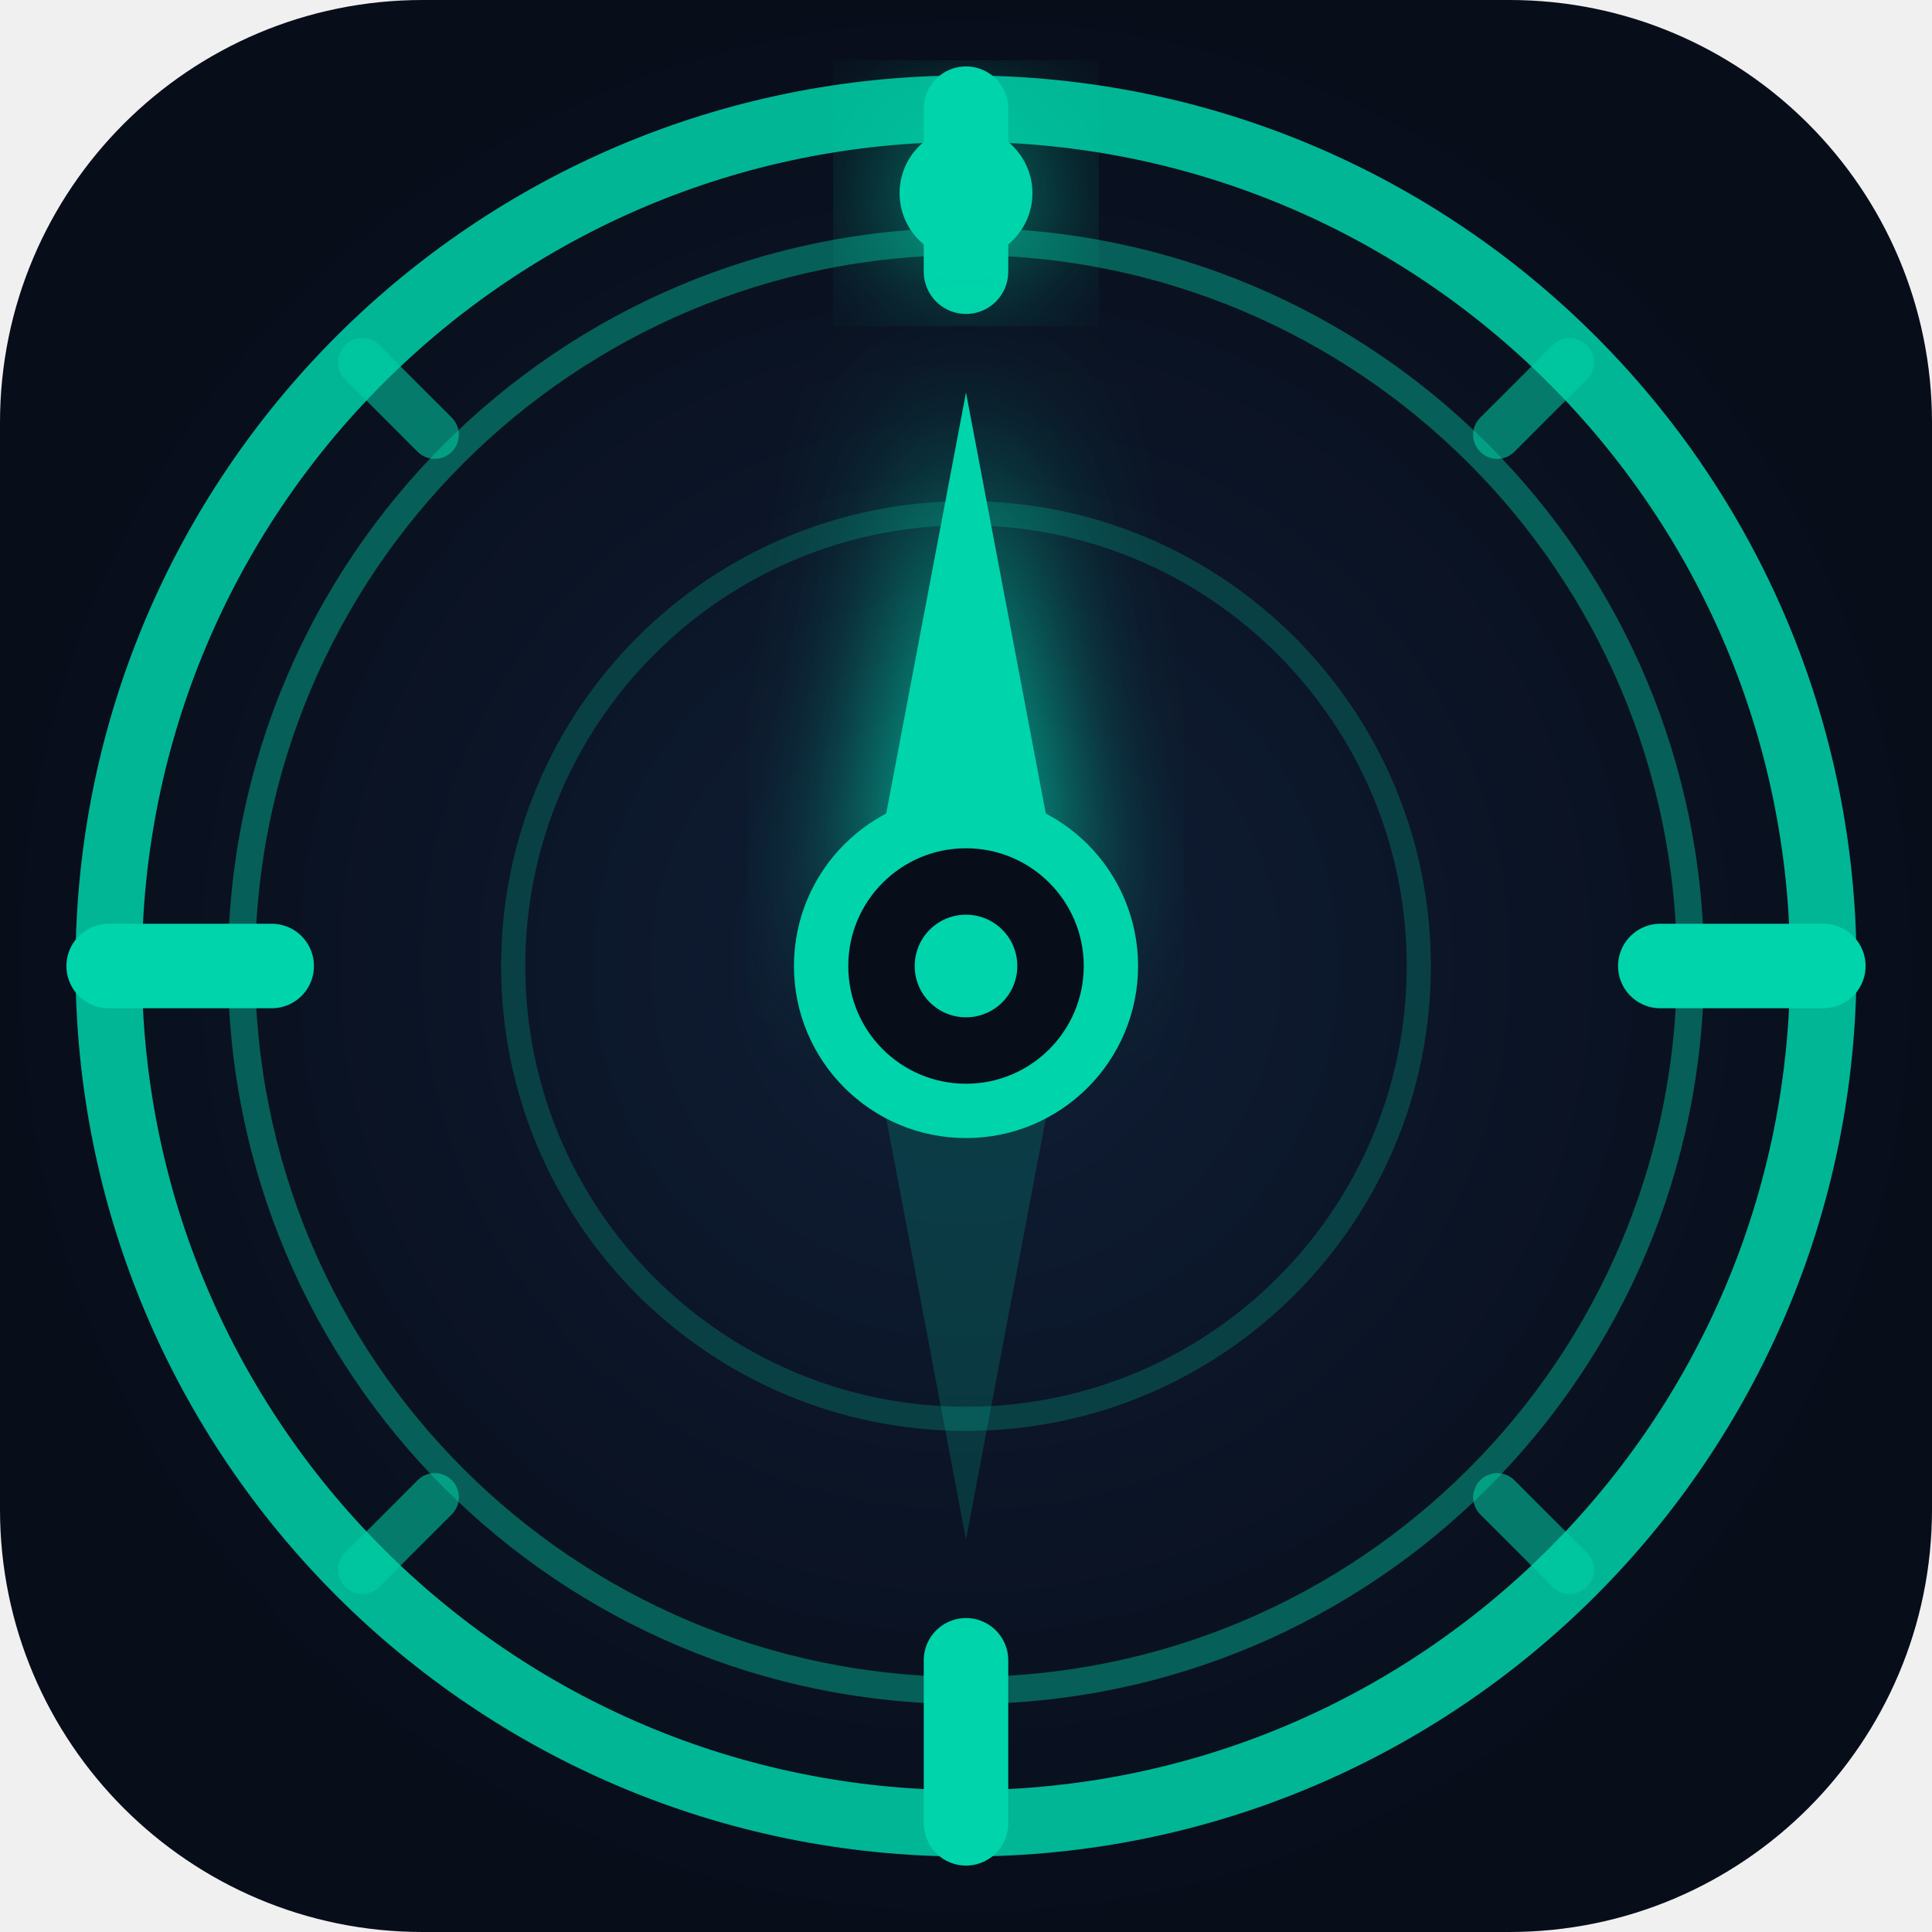
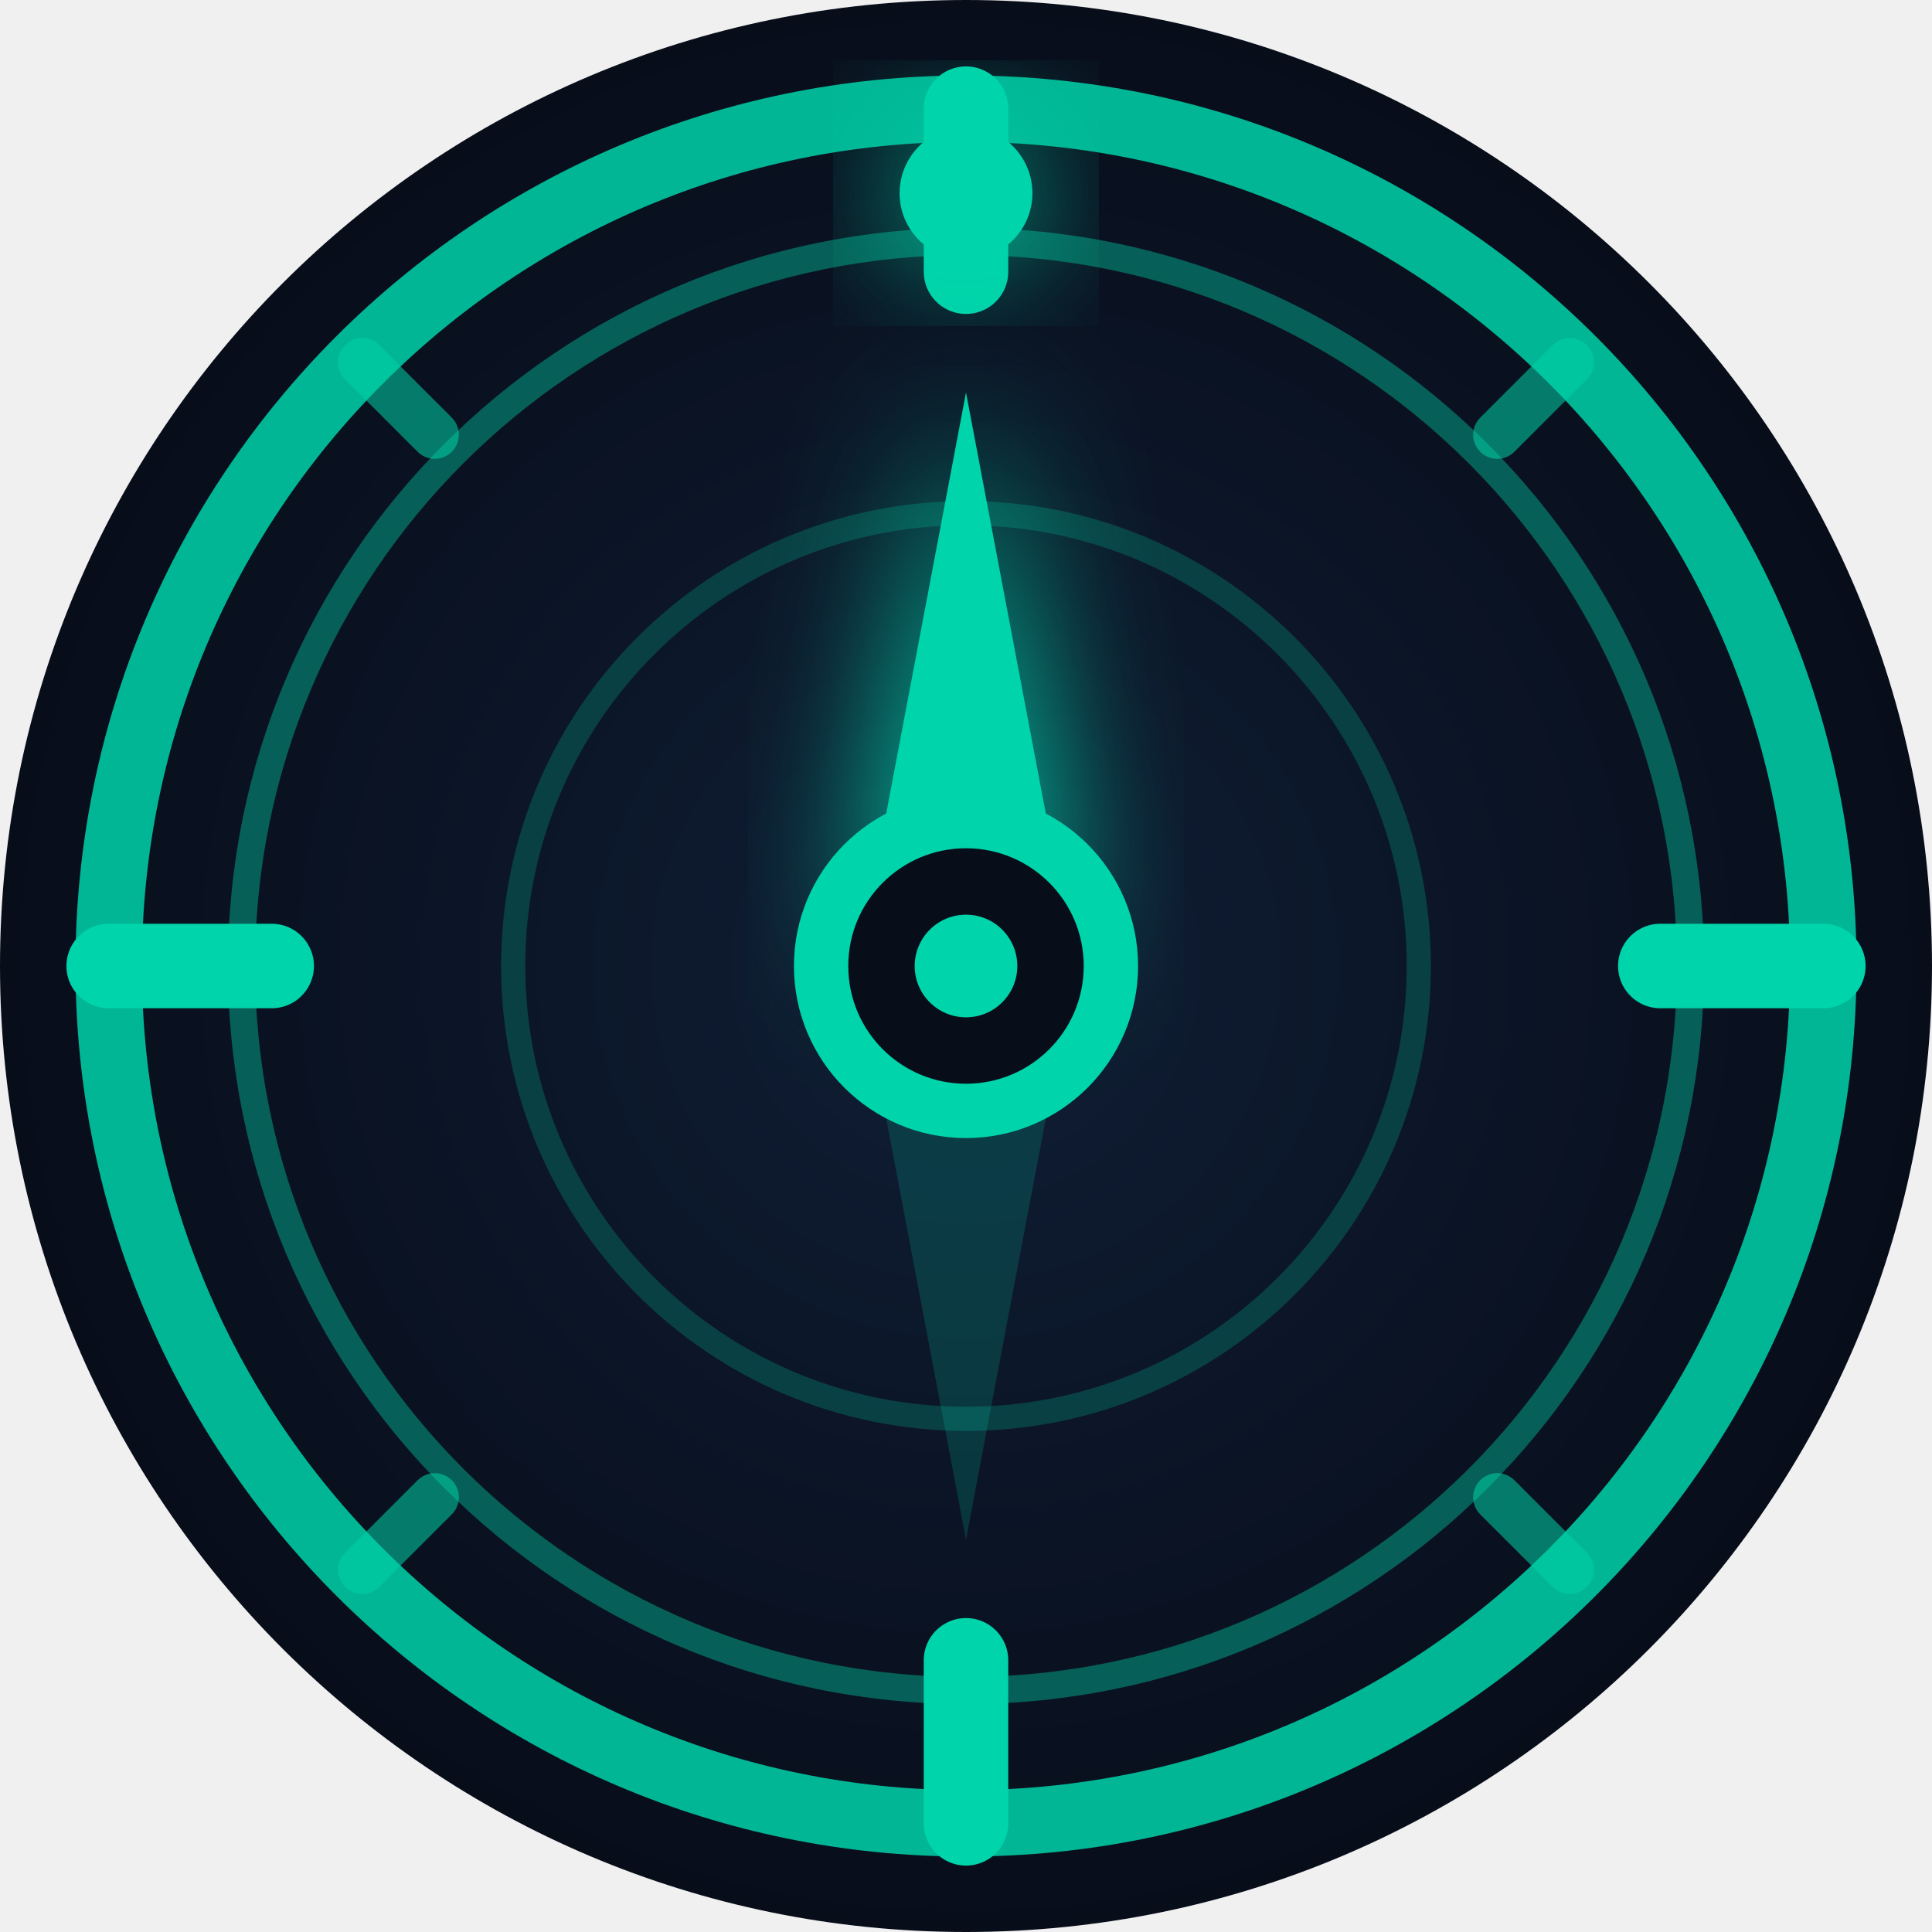
- <svg xmlns="http://www.w3.org/2000/svg" viewBox="0 0 32 32">
-   <defs>
-     <filter id="glow" x="-50%" y="-50%" width="200%" height="200%">
-       <feGaussianBlur stdDeviation="1.2" result="blur" />
-       <feMerge>
-         <feMergeNode in="blur" />
-         <feMergeNode in="SourceGraphic" />
-       </feMerge>
-     </filter>
-     <radialGradient id="bg" cx="50%" cy="50%" r="50%">
-       <stop offset="0%" stop-color="#0f1e35" />
-       <stop offset="100%" stop-color="#080d1a" />
-     </radialGradient>
-   </defs>
-   <rect width="32" height="32" rx="7" fill="url(#bg)" />
-   <circle cx="16" cy="16" r="14.2" fill="none" stroke="#00d4aa" stroke-width="1.1" opacity="0.85" />
-   <circle cx="16" cy="16" r="12" fill="none" stroke="#00d4aa" stroke-width="0.45" opacity="0.4" />
-   <circle cx="16" cy="16" r="7.5" fill="none" stroke="#00d4aa" stroke-width="0.4" opacity="0.22" />
-   <line x1="16" y1="1.8" x2="16" y2="4.5" stroke="#00d4aa" stroke-width="1.4" stroke-linecap="round" />
-   <line x1="16" y1="30.2" x2="16" y2="27.5" stroke="#00d4aa" stroke-width="1.4" stroke-linecap="round" />
-   <line x1="30.2" y1="16" x2="27.5" y2="16" stroke="#00d4aa" stroke-width="1.4" stroke-linecap="round" />
-   <line x1="1.8" y1="16" x2="4.5" y2="16" stroke="#00d4aa" stroke-width="1.4" stroke-linecap="round" />
-   <line x1="26.0" y1="6.0" x2="24.8" y2="7.2" stroke="#00d4aa" stroke-width="0.8" stroke-linecap="round" opacity="0.55" />
-   <line x1="26.0" y1="26.0" x2="24.8" y2="24.8" stroke="#00d4aa" stroke-width="0.8" stroke-linecap="round" opacity="0.55" />
-   <line x1="6.0" y1="26.0" x2="7.2" y2="24.8" stroke="#00d4aa" stroke-width="0.8" stroke-linecap="round" opacity="0.55" />
-   <line x1="6.0" y1="6.0" x2="7.2" y2="7.2" stroke="#00d4aa" stroke-width="0.8" stroke-linecap="round" opacity="0.55" />
-   <polygon points="16,6.5 14.2,16 16,14.6 17.8,16" fill="#00d4aa" filter="url(#glow)" />
-   <polygon points="16,25.5 14.2,16 16,17.4 17.8,16" fill="#00d4aa" opacity="0.18" />
-   <circle cx="16" cy="16" r="2.4" fill="#080d1a" stroke="#00d4aa" stroke-width="0.9" />
-   <circle cx="16" cy="16" r="0.85" fill="#00d4aa" />
-   <circle cx="16" cy="3.2" r="1.1" fill="#00d4aa" filter="url(#glow)" />
+ <svg xmlns="http://www.w3.org/2000/svg" version="1.1" width="1000" height="1000">
+   <g clip-path="url(#SvgjsClipPath1264)">
+     <rect width="1000" height="1000" fill="#ffffff" />
+     <g transform="matrix(31.25,0,0,31.25,0,0)">
+       <svg viewBox="0 0 32 32" width="32" height="32">
+         <defs>
+           <filter id="glow" x="-50%" y="-50%" width="200%" height="200%">
+             <feGaussianBlur stdDeviation="1.2" result="blur" />
+             <feMerge>
+               <feMergeNode in="blur" />
+               <feMergeNode in="SourceGraphic" />
+             </feMerge>
+           </filter>
+           <radialGradient id="bg" cx="50%" cy="50%" r="50%">
+             <stop offset="0%" stop-color="#0f1e35" />
+             <stop offset="100%" stop-color="#080d1a" />
+           </radialGradient>
+           <clipPath id="SvgjsClipPath1264">
+             <rect width="1000" height="1000" x="0" y="0" rx="500" ry="500" />
+           </clipPath>
+         </defs>
+         <rect width="32" height="32" rx="7" fill="url(#bg)" />
+         <circle cx="16" cy="16" r="14.2" fill="none" stroke="#00d4aa" stroke-width="1.1" opacity="0.85" />
+         <circle cx="16" cy="16" r="12" fill="none" stroke="#00d4aa" stroke-width="0.45" opacity="0.4" />
+         <circle cx="16" cy="16" r="7.5" fill="none" stroke="#00d4aa" stroke-width="0.4" opacity="0.22" />
+         <line x1="16" y1="1.8" x2="16" y2="4.5" stroke="#00d4aa" stroke-width="1.4" stroke-linecap="round" />
+         <line x1="16" y1="30.2" x2="16" y2="27.5" stroke="#00d4aa" stroke-width="1.4" stroke-linecap="round" />
+         <line x1="30.2" y1="16" x2="27.5" y2="16" stroke="#00d4aa" stroke-width="1.4" stroke-linecap="round" />
+         <line x1="1.8" y1="16" x2="4.5" y2="16" stroke="#00d4aa" stroke-width="1.4" stroke-linecap="round" />
+         <line x1="26.0" y1="6.0" x2="24.8" y2="7.2" stroke="#00d4aa" stroke-width="0.8" stroke-linecap="round" opacity="0.55" />
+         <line x1="26.0" y1="26.0" x2="24.8" y2="24.8" stroke="#00d4aa" stroke-width="0.8" stroke-linecap="round" opacity="0.55" />
+         <line x1="6.0" y1="26.0" x2="7.2" y2="24.8" stroke="#00d4aa" stroke-width="0.8" stroke-linecap="round" opacity="0.55" />
+         <line x1="6.0" y1="6.0" x2="7.2" y2="7.2" stroke="#00d4aa" stroke-width="0.8" stroke-linecap="round" opacity="0.55" />
+         <polygon points="16,6.5 14.2,16 16,14.6 17.8,16" fill="#00d4aa" filter="url(#glow)" />
+         <polygon points="16,25.5 14.2,16 16,17.4 17.8,16" fill="#00d4aa" opacity="0.18" />
+         <circle cx="16" cy="16" r="2.4" fill="#080d1a" stroke="#00d4aa" stroke-width="0.9" />
+         <circle cx="16" cy="16" r="0.85" fill="#00d4aa" />
+         <circle cx="16" cy="3.2" r="1.1" fill="#00d4aa" filter="url(#glow)" />
+       </svg>
+     </g>
+   </g>
</svg>
